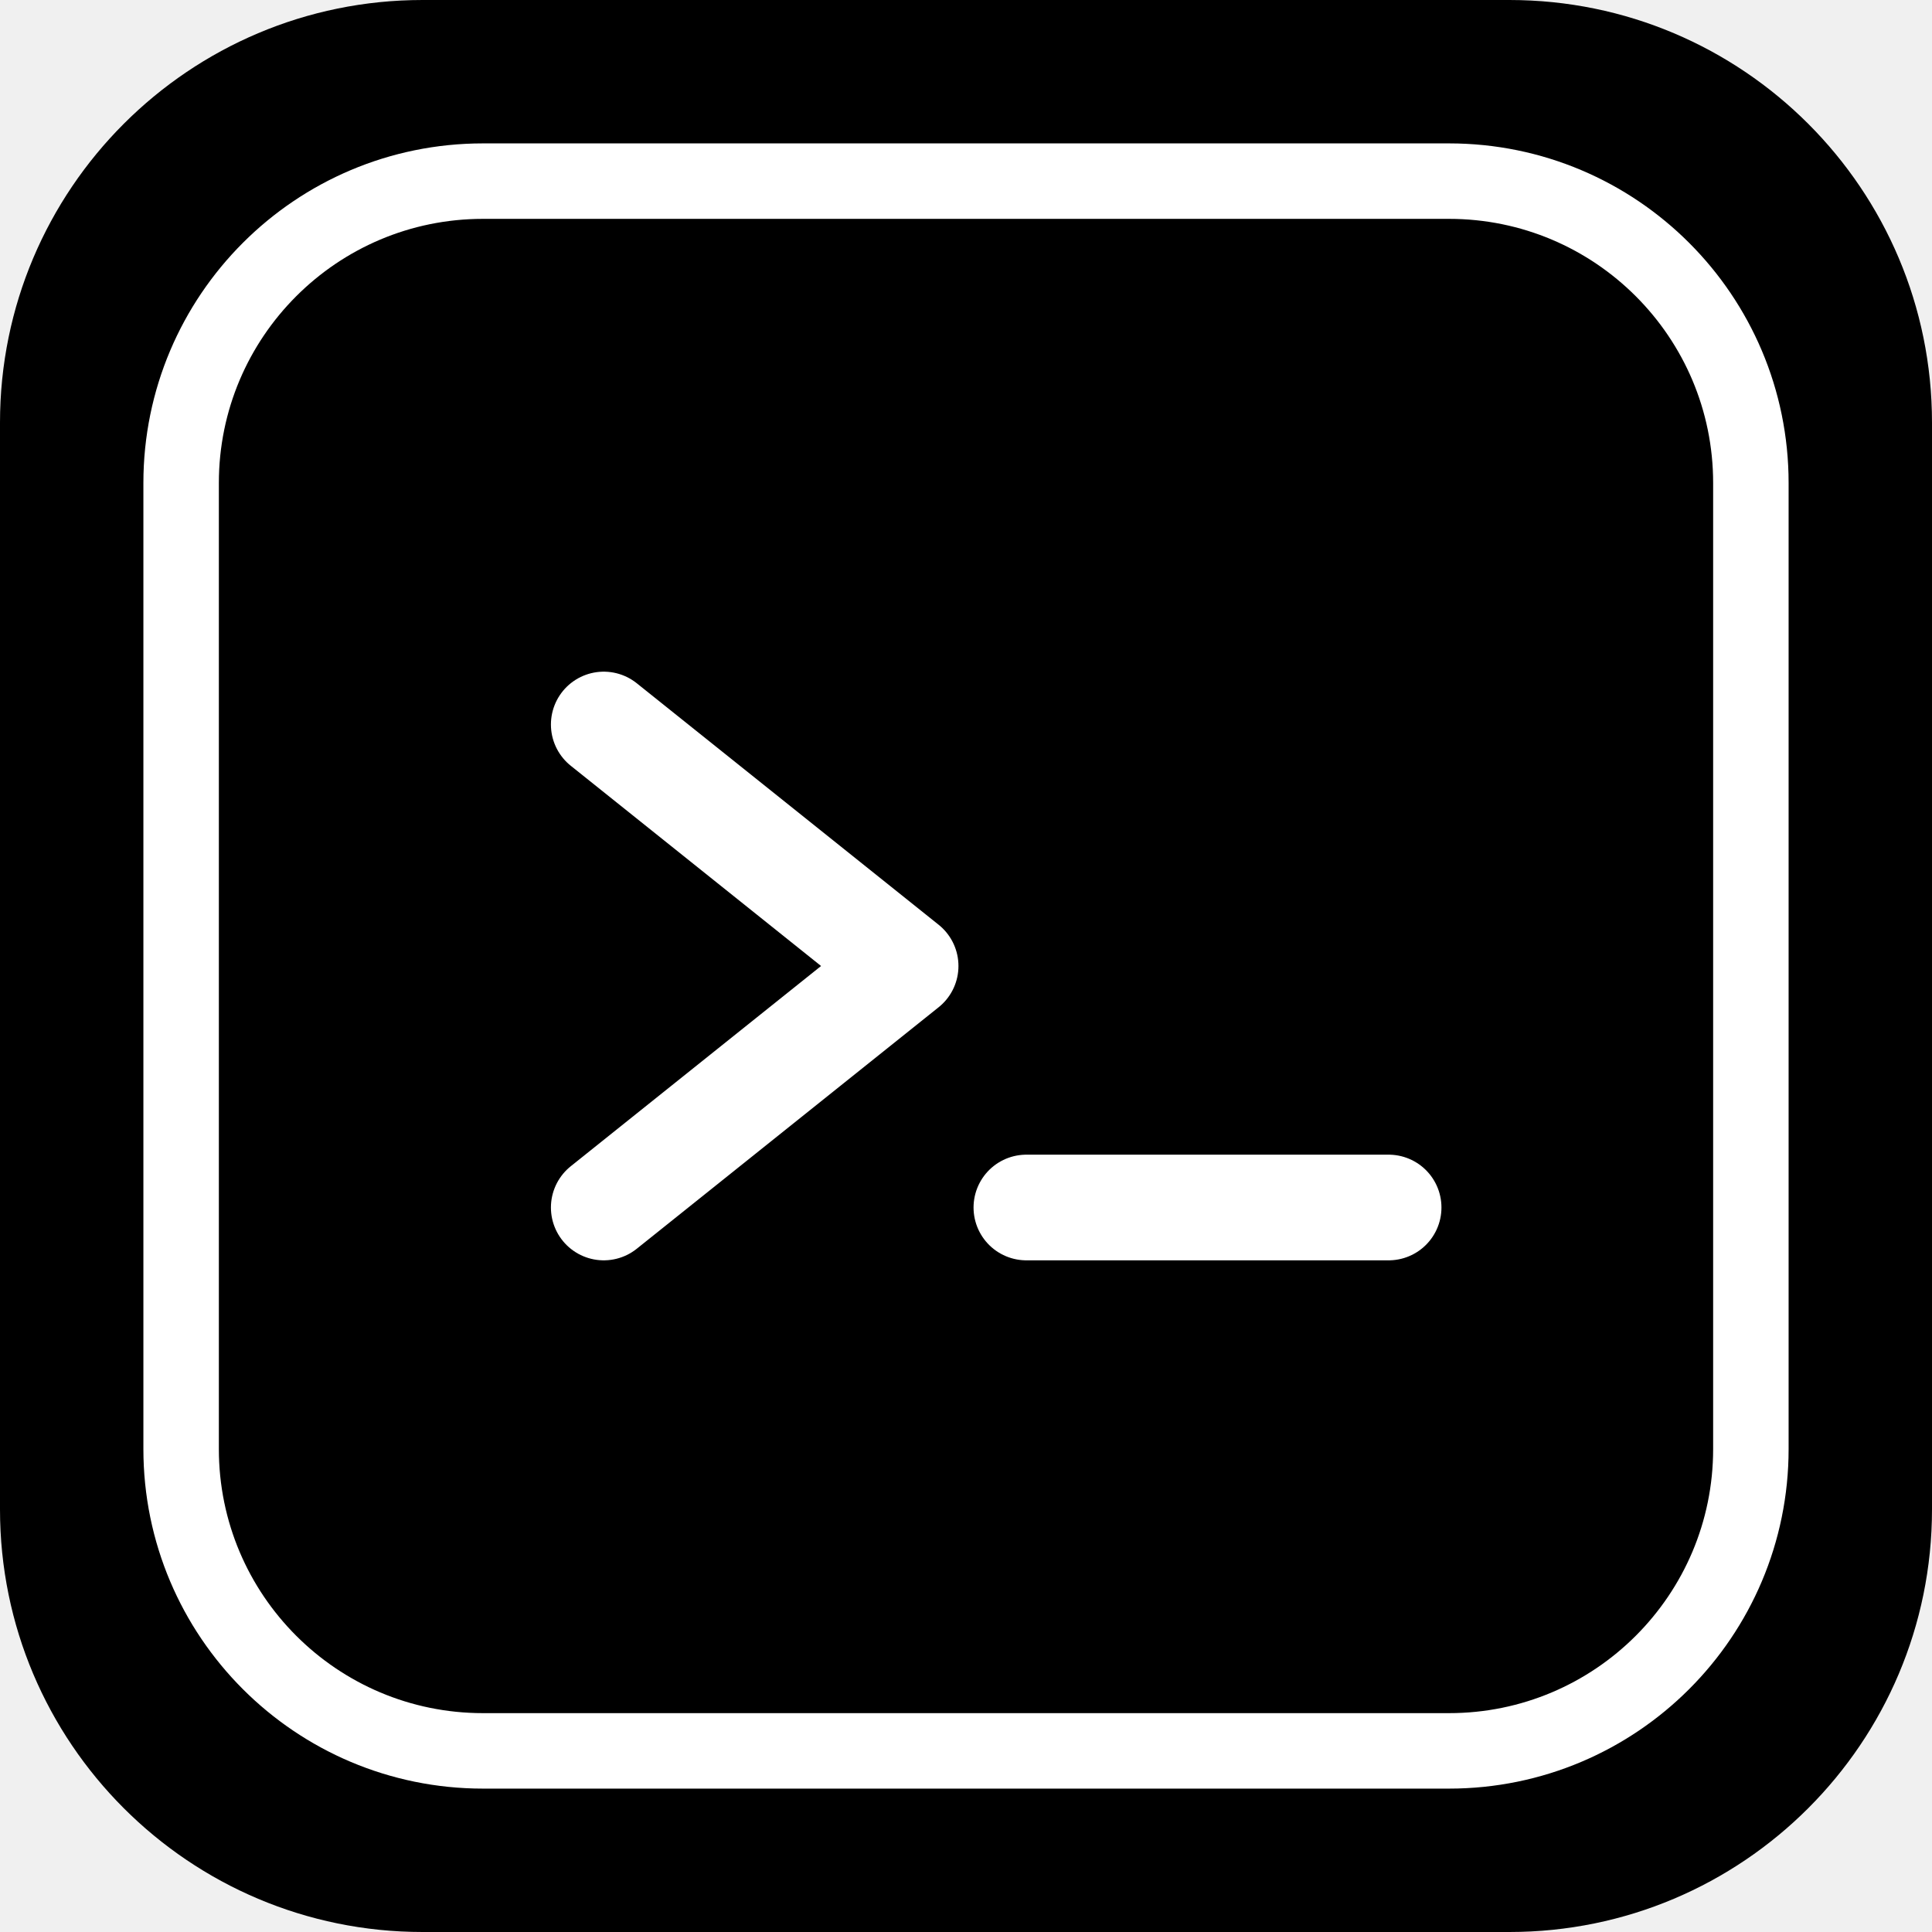
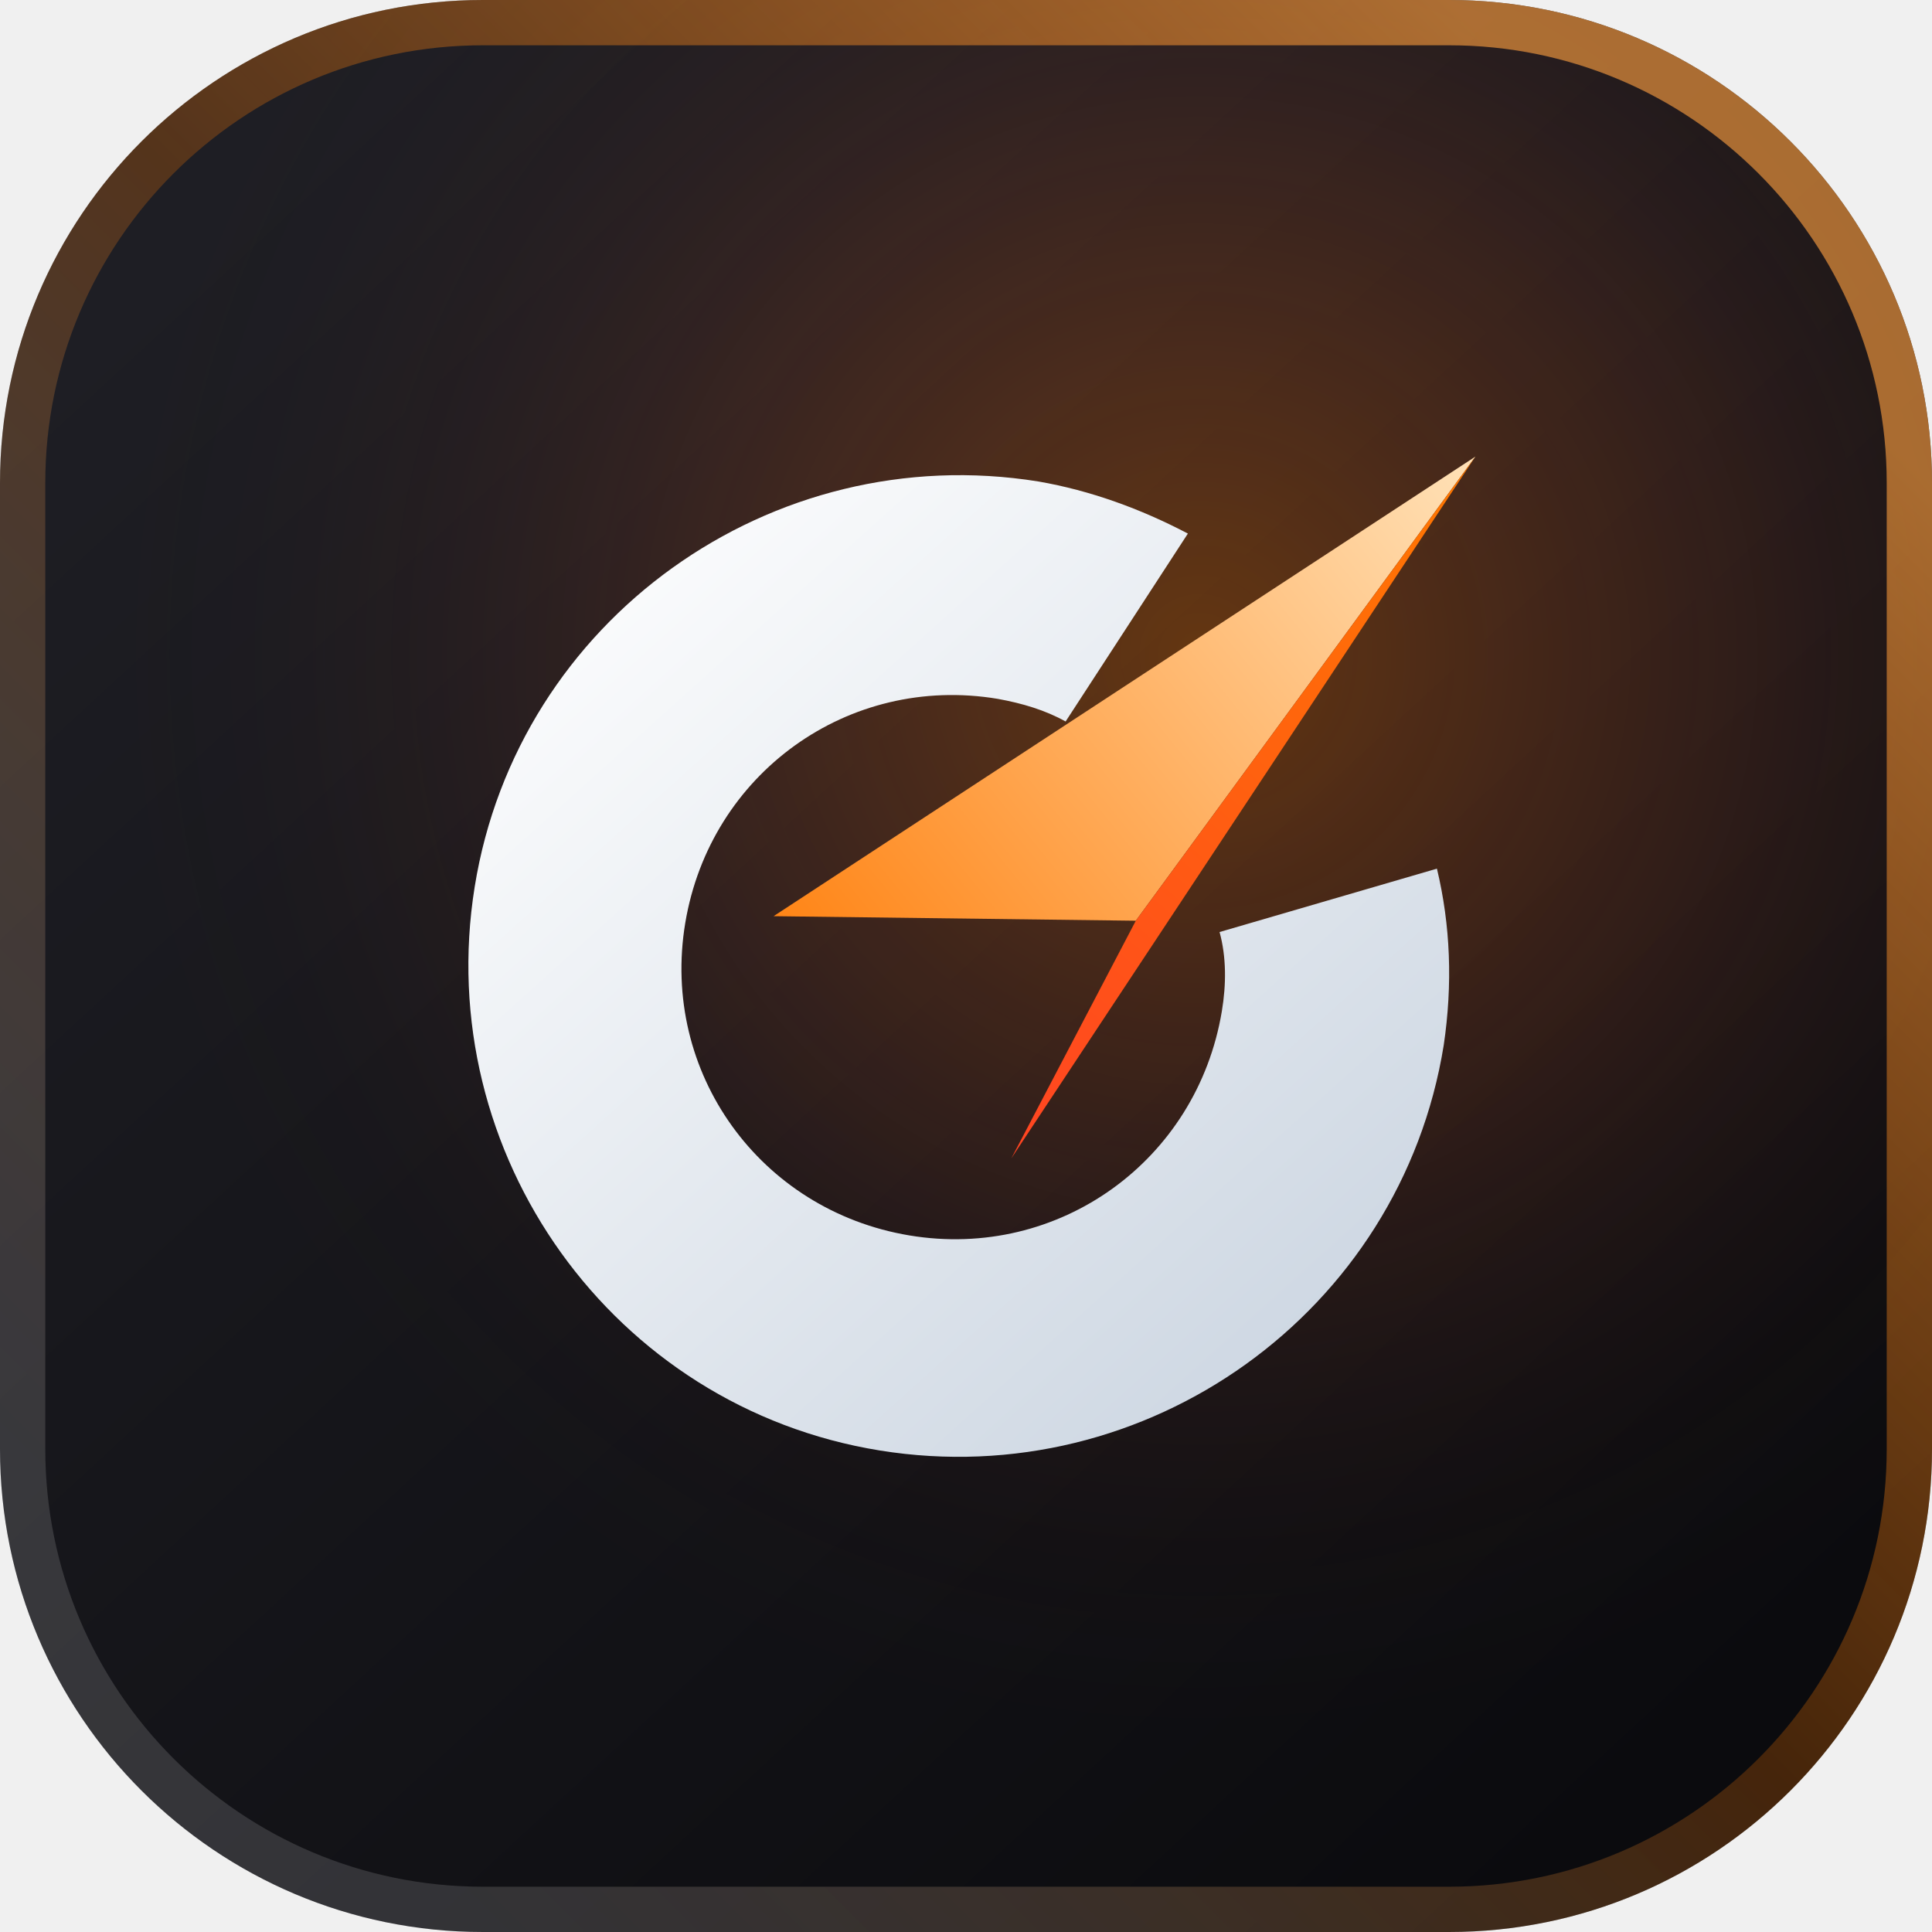
<svg xmlns="http://www.w3.org/2000/svg" viewBox="0 0 64 64" fill="none">
-   <rect width="64" height="64" rx="14" fill="#000000" />
-   <rect x="6" y="6" width="52" height="52" rx="10" stroke="#FFFFFF" stroke-width="2.5" />
-   <path d="M20 24L30 32L20 40" stroke="#FFFFFF" stroke-width="3.5" stroke-linecap="round" stroke-linejoin="round" />
-   <line x1="34" y1="40" x2="46" y2="40" stroke="#FFFFFF" stroke-width="3.5" stroke-linecap="round" />
+   <defs>
+     <linearGradient id="bg" x1="8" y1="6" x2="56" y2="58" gradientUnits="userSpaceOnUse">
+       <stop offset="0%" stop-color="#1E1E24" />
+       <stop offset="100%" stop-color="#0B0B0E" />
+     </linearGradient>
+     <radialGradient id="glow" cx="62%" cy="34%" r="58%">
+       <stop offset="0%" stop-color="#FF7800" stop-opacity="0.34" />
+       <stop offset="55%" stop-color="#FF6B35" stop-opacity="0.09" />
+       <stop offset="100%" stop-color="#0B0B0E" stop-opacity="0" />
+     </radialGradient>
+     <linearGradient id="rim" x1="56" y1="8" x2="8" y2="56" gradientUnits="userSpaceOnUse">
+       <stop offset="0%" stop-color="#FFA040" stop-opacity="0.62" />
+       <stop offset="50%" stop-color="#FF7800" stop-opacity="0.24" />
+       <stop offset="100%" stop-color="#FFFFFF" stop-opacity="0.14" />
+     </linearGradient>
+     <linearGradient id="ring" x1="10" y1="14" x2="46" y2="54" gradientUnits="userSpaceOnUse">
+       <stop offset="0%" stop-color="#FFFFFF" />
+       <stop offset="100%" stop-color="#CBD5E1" />
+     </linearGradient>
+     <linearGradient id="spearTop" x1="22" y1="36" x2="54" y2="10" gradientUnits="userSpaceOnUse">
+       <stop offset="0%" stop-color="#FF7800" />
+       <stop offset="100%" stop-color="#FFE0B5" />
+     </linearGradient>
+     <linearGradient id="spearBot" x1="26" y1="42" x2="54" y2="10" gradientUnits="userSpaceOnUse">
+       <stop offset="0%" stop-color="#FF3B28" />
+       <stop offset="100%" stop-color="#FF7800" />
+     </linearGradient>
+   </defs>
+   <rect width="64" height="64" rx="16" fill="url(#bg)" />
+   <rect width="64" height="64" rx="16" fill="url(#glow)" />
+   <rect x="0.75" y="0.75" width="62.5" height="62.5" rx="15.25" stroke="url(#rim)" stroke-width="1.5" />
+   <g transform="translate(8, 8) scale(0.75)">
+     <path d="M35.2 10.6C23.4 8.7 12.2 16.7 10.3 28.5C8.4 40.3 16.4 51.5 28.2 53.4C40 55.3 51.2 47.3 53.1 35.5C53.5 32.8 53.4 30.2 52.8 27.7L43.2 30.5C43.5 31.6 43.5 32.8 43.3 34C42.2 40.6 36.1 45 29.5 43.9C22.9 42.8 18.5 36.7 19.6 30.1C20.7 23.5 26.8 19.1 33.4 20.2C34.5 20.4 35.5 20.7 36.4 21.2L41.8 12.9C39.7 11.8 37.5 11 35.2 10.6Z" fill="url(#ring)" />
+     <path d="M23.5 29.8L54.5 9.5L39.5 30L23.5 29.8Z" fill="url(#spearTop)" />
+     <path d="M34 40.5L54.5 9.5L39.5 30L34 40.5Z" fill="url(#spearBot)" />
+   </g>
</svg>
